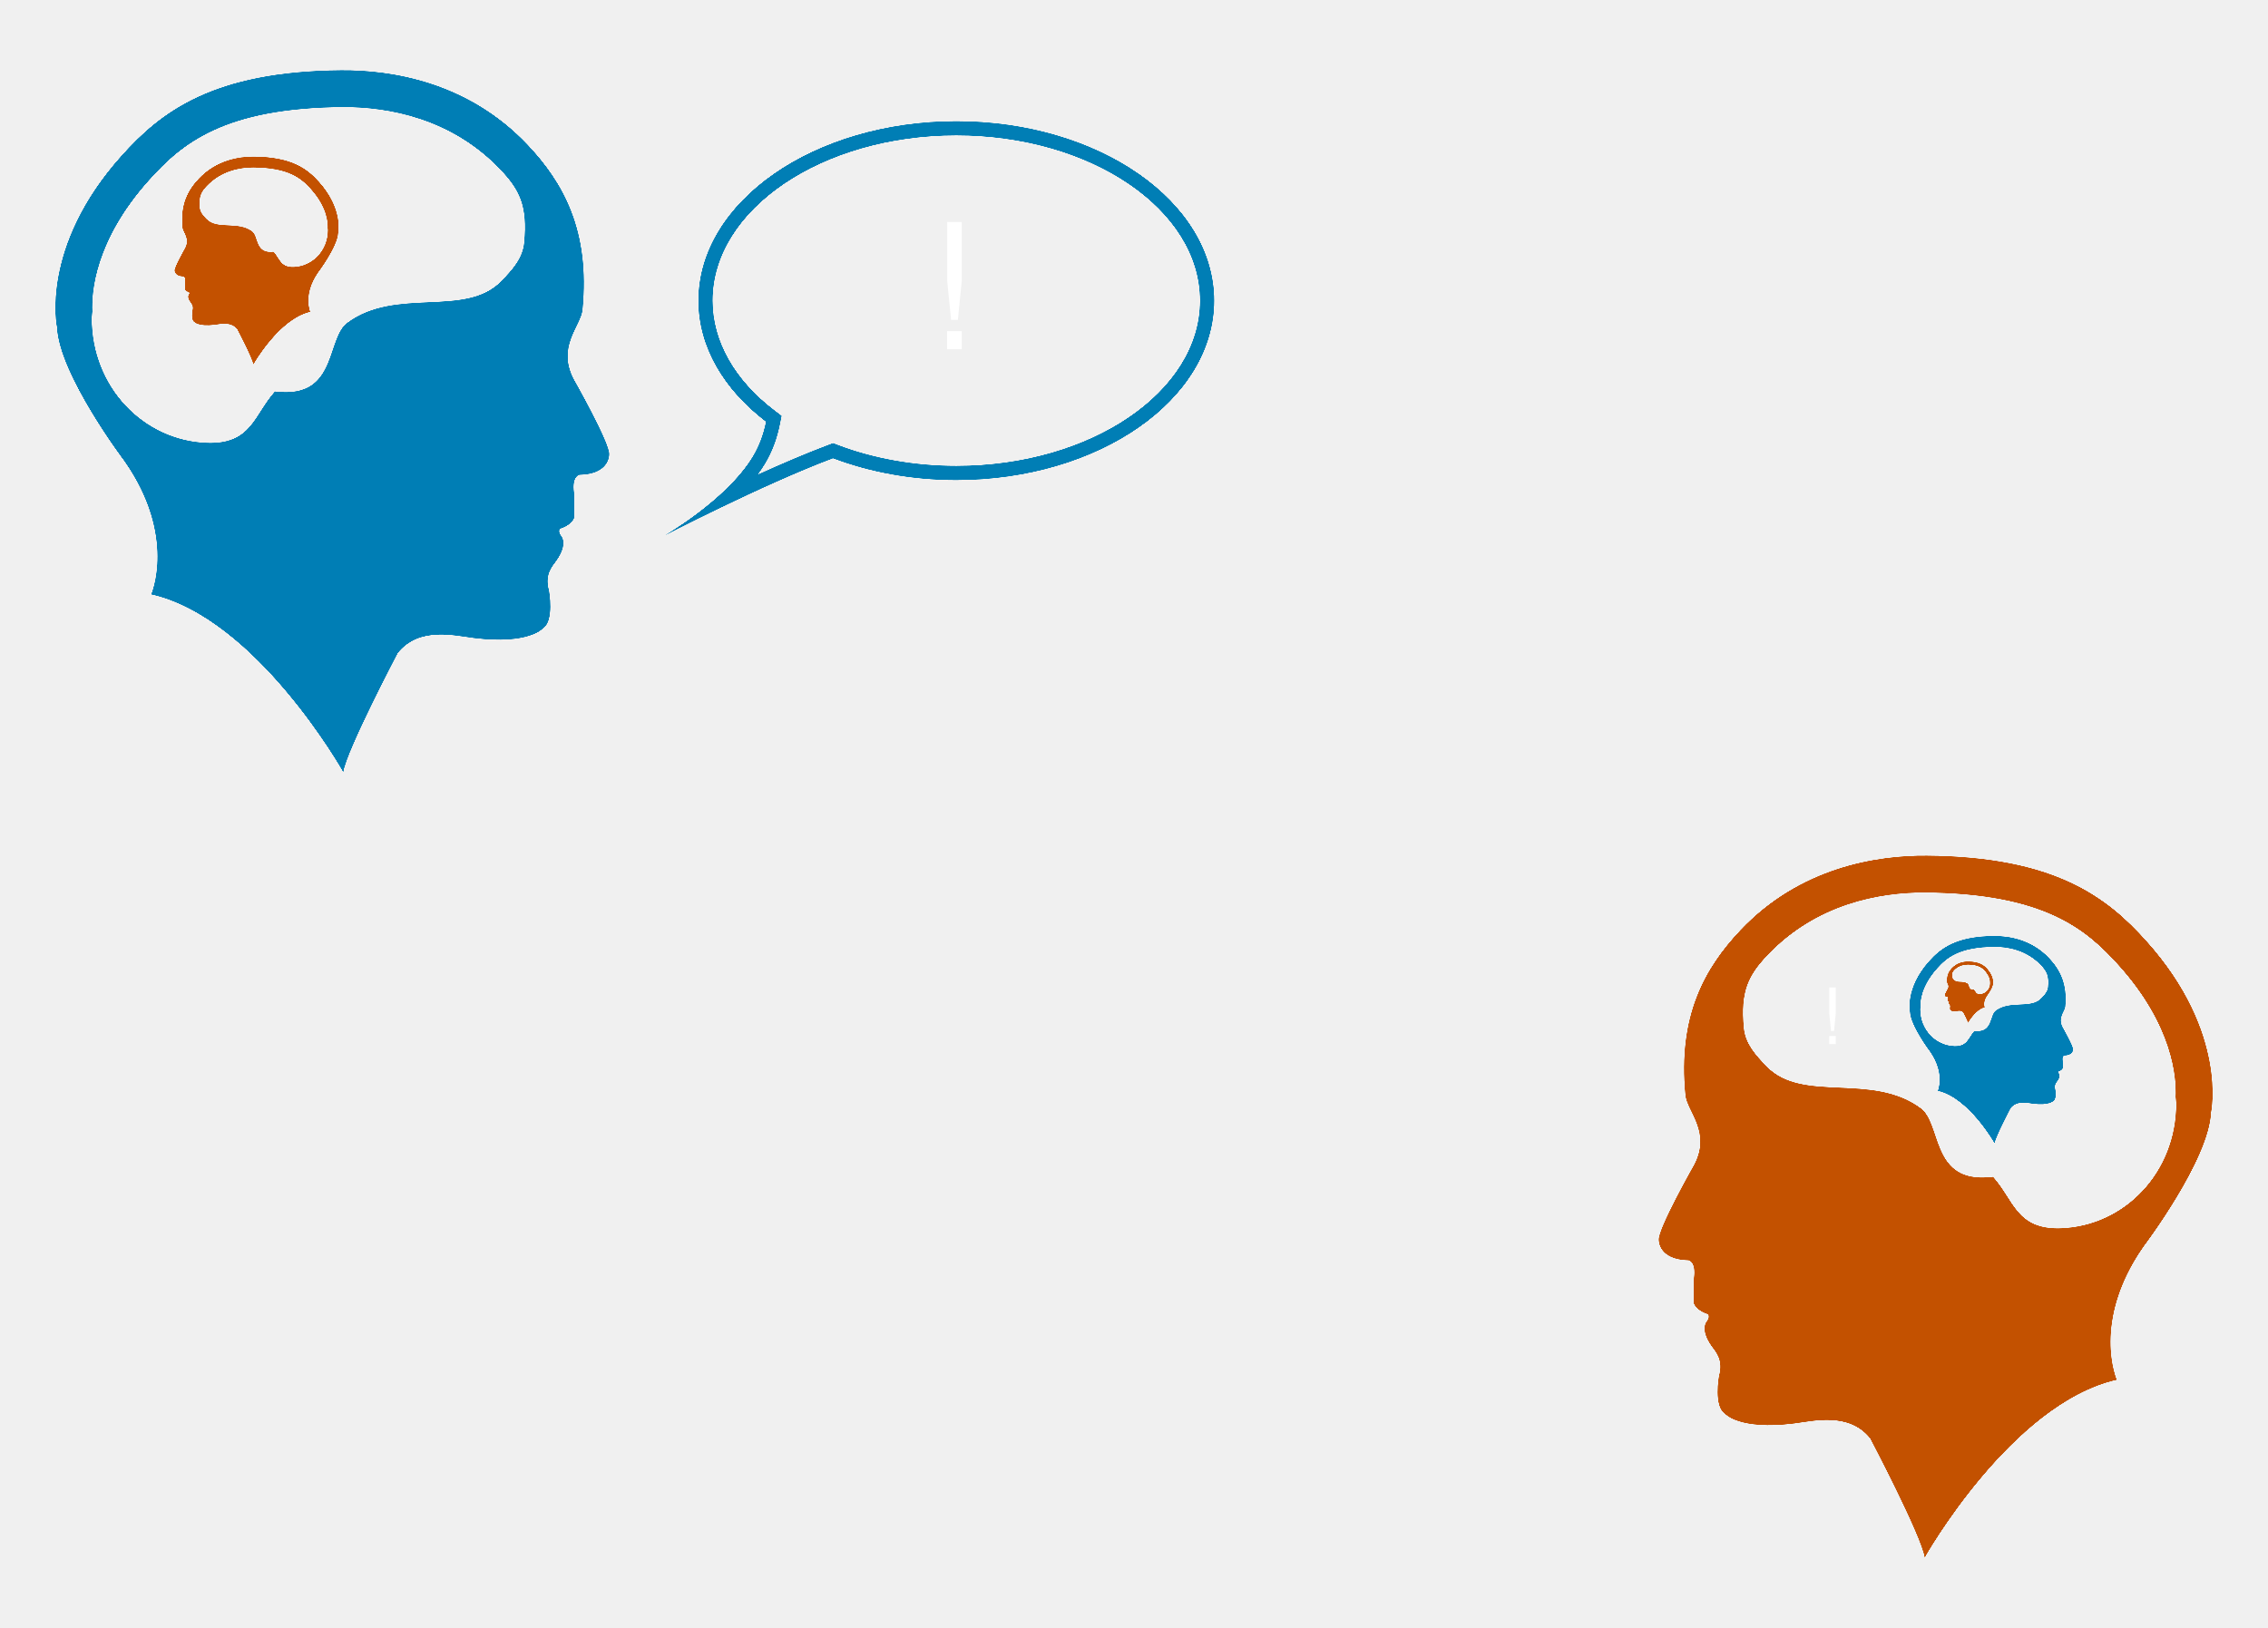
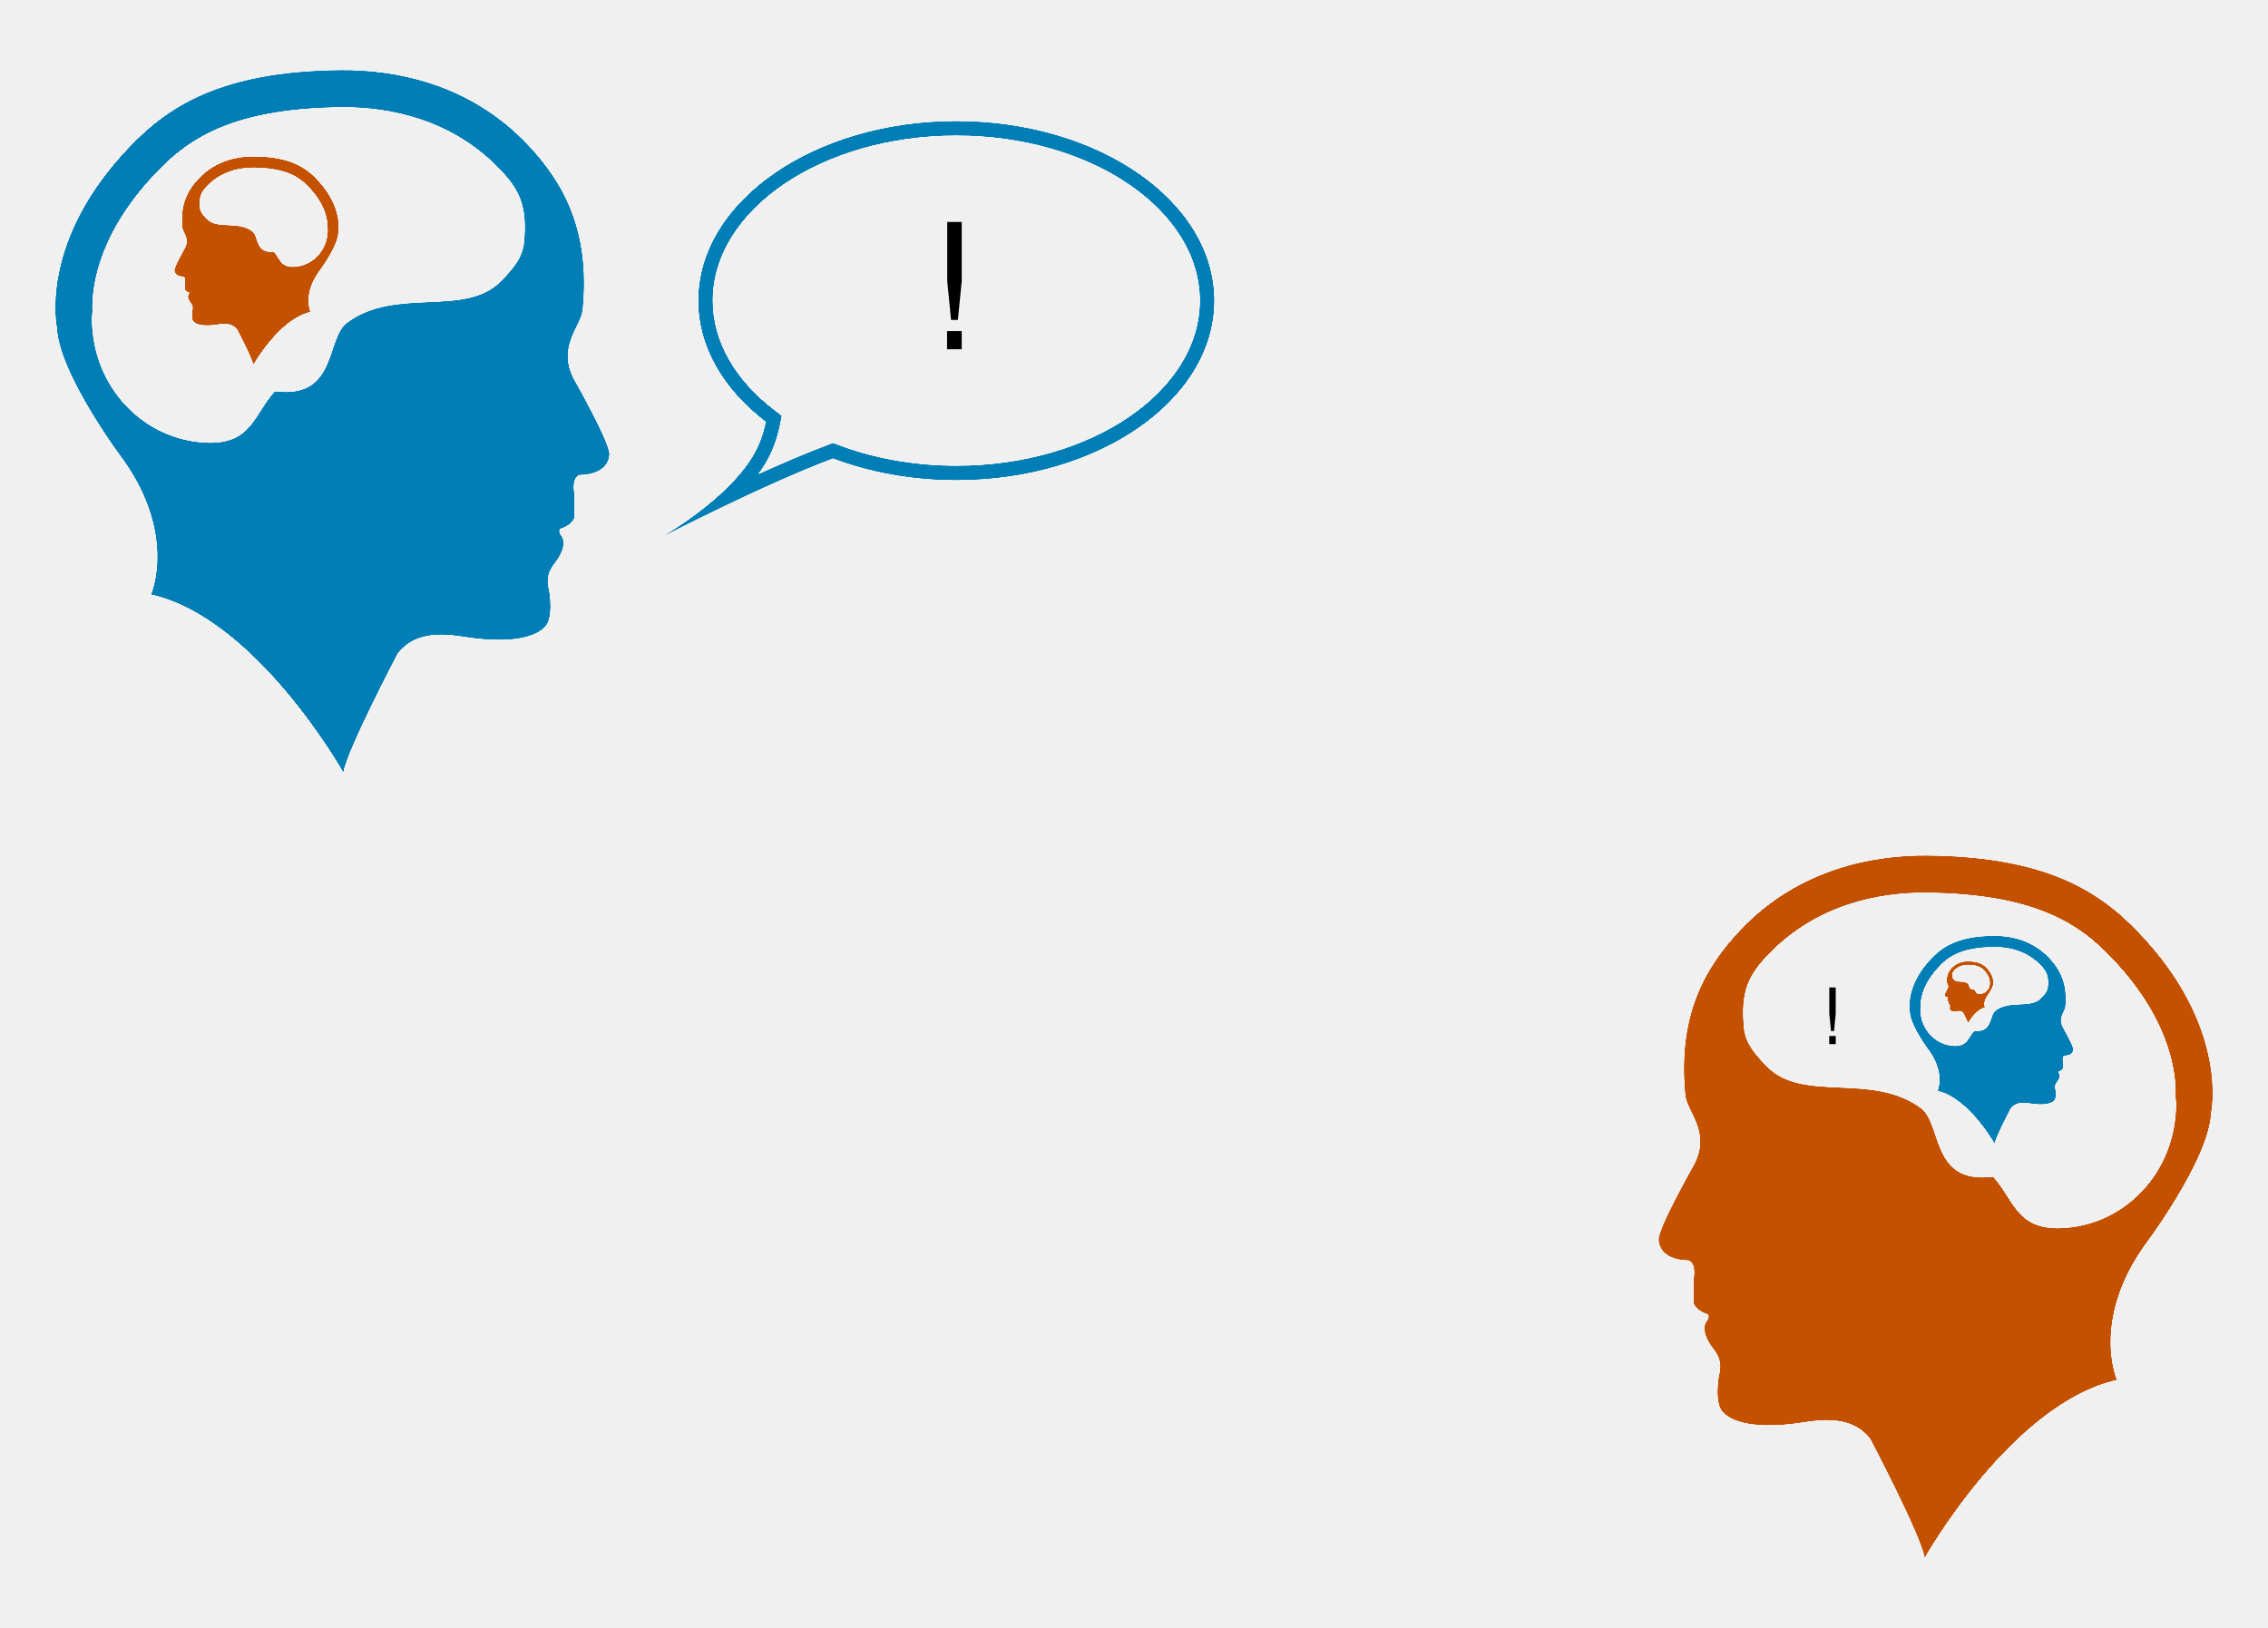
<svg xmlns="http://www.w3.org/2000/svg" width="654.469pt" height="469.861pt" viewBox="0 0 654.469 469.861" version="1.1" id="svg2">
  <defs id="defs4">
    <g id="g6">
      <symbol overflow="visible" id="glyph0-0" style="overflow:visible">
        <path style="stroke:none" d="" id="path9" />
      </symbol>
      <symbol overflow="visible" id="glyph0-1" style="overflow:visible">
        <path style="stroke:none" d="m 10.922,-10.688 c 0,-0.109 -0.094,-0.219 -0.219,-0.219 -0.203,0 -1.156,0.891 -1.641,1.766 -0.438,-1.125 -1.203,-1.781 -2.266,-1.781 -2.812,0 -5.828,3.609 -5.828,7.281 0,2.453 1.438,3.891 3.125,3.891 1.312,0 2.406,-1 2.922,-1.562 L 7.031,-1.281 6.094,2.422 5.875,3.328 C 5.656,4.062 5.281,4.062 4.109,4.094 c -0.266,0 -0.516,0 -0.516,0.469 0,0.172 0.141,0.25 0.328,0.25 0.344,0 0.781,-0.047 1.141,-0.047 l 2.516,0 c 0.375,0 0.797,0.047 1.172,0.047 0.141,0 0.438,0 0.438,-0.469 0,-0.25 -0.188,-0.25 -0.562,-0.25 -1.172,0 -1.234,-0.172 -1.234,-0.375 0,-0.125 0.016,-0.156 0.094,-0.469 z M 7.438,-2.953 C 7.312,-2.531 7.312,-2.484 6.969,-2 c -0.547,0.688 -1.641,1.75 -2.812,1.75 -1.016,0 -1.578,-0.922 -1.578,-2.375 0,-1.359 0.766,-4.141 1.234,-5.188 0.844,-1.734 2.016,-2.625 2.984,-2.625 1.625,0 1.953,2.031 1.953,2.234 0,0.031 -0.078,0.344 -0.094,0.391 z m 0,0" id="path12" />
      </symbol>
      <symbol overflow="visible" id="glyph0-2" style="overflow:visible">
        <path style="stroke:none" d="m 4.828,0.094 c 0,-1.438 -0.469,-2.5 -1.484,-2.5 -0.797,0 -1.188,0.641 -1.188,1.188 C 2.156,-0.672 2.531,0 3.375,0 3.688,0 3.969,-0.094 4.188,-0.328 4.234,-0.375 4.266,-0.375 4.281,-0.375 c 0.062,0 0.062,0.344 0.062,0.469 0,0.828 -0.156,2.438 -1.594,4.047 C 2.484,4.438 2.484,4.484 2.484,4.531 c 0,0.125 0.125,0.25 0.234,0.25 0.203,0 2.109,-1.828 2.109,-4.688 z m 0,0" id="path15" />
      </symbol>
      <symbol overflow="visible" id="glyph0-3" style="overflow:visible">
        <path style="stroke:none" d="M 8.375,-3.141 C 8.281,-2.75 8.234,-2.656 7.906,-2.281 6.891,-0.969 5.844,-0.5 5.078,-0.5 4.266,-0.5 3.5,-1.141 3.5,-2.844 3.5,-4.156 4.234,-6.938 4.781,-8.047 5.5,-9.438 6.609,-10.438 7.656,-10.438 c 1.641,0 1.953,2.031 1.953,2.188 l -0.062,0.344 z m 1.531,-6.156 c -0.312,-0.719 -1.016,-1.625 -2.25,-1.625 -2.703,0 -5.766,3.391 -5.766,7.078 C 1.891,-1.266 3.438,0 5.031,0 6.344,0 7.516,-1.047 7.953,-1.531 L 7.406,0.688 C 7.062,2.062 6.906,2.672 6.016,3.547 5,4.562 4.062,4.562 3.516,4.562 2.781,4.562 2.156,4.516 1.531,4.312 c 0.797,-0.219 1,-0.922 1,-1.188 0,-0.406 -0.297,-0.797 -0.844,-0.797 -0.594,0 -1.234,0.5 -1.234,1.312 C 0.453,4.656 1.469,5.062 3.562,5.062 6.766,5.062 8.422,3 8.75,1.656 L 11.5,-9.438 c 0.078,-0.297 0.078,-0.344 0.078,-0.406 0,-0.344 -0.281,-0.609 -0.656,-0.609 -0.594,0 -0.938,0.484 -1.016,1.156 z m 0,0" id="path18" />
      </symbol>
      <symbol overflow="visible" id="glyph1-0" style="overflow:visible">
        <path style="stroke:none" d="" id="path21" />
      </symbol>
      <symbol overflow="visible" id="glyph1-1" style="overflow:visible">
        <path style="stroke:none" d="M 3.516,-2.297 C 2.781,-1.078 2.094,-0.656 1.094,-0.594 0.875,-0.578 0.703,-0.578 0.703,-0.203 0.703,-0.078 0.812,0 0.953,0 1.328,0 2.25,-0.047 2.625,-0.047 3.219,-0.047 3.891,0 4.469,0 c 0.109,0 0.359,0 0.359,-0.391 0,-0.188 -0.156,-0.203 -0.281,-0.203 -0.484,-0.047 -0.875,-0.219 -0.875,-0.703 0,-0.297 0.125,-0.516 0.391,-0.969 L 5.641,-4.875 l 5.266,0 c 0.016,0.188 0.016,0.344 0.047,0.531 0.062,0.547 0.297,2.688 0.297,3.078 0,0.625 -1.047,0.672 -1.375,0.672 -0.234,0 -0.453,0 -0.453,0.359 C 9.422,0 9.609,0 9.734,0 10.078,0 10.5,-0.047 10.844,-0.047 l 1.172,0 C 13.281,-0.047 14.188,0 14.219,0 c 0.141,0 0.359,0 0.359,-0.391 0,-0.203 -0.188,-0.203 -0.484,-0.203 -1.141,0 -1.156,-0.188 -1.219,-0.812 L 11.609,-14.297 C 11.562,-14.703 11.484,-14.75 11.25,-14.75 c -0.203,0 -0.328,0.047 -0.516,0.359 z m 2.469,-3.172 4.156,-6.953 0.703,6.953 z m 0,0" id="path24" />
      </symbol>
      <symbol overflow="visible" id="glyph1-2" style="overflow:visible">
        <path style="stroke:none" d="m 7.562,-12.703 c 0.188,-0.766 0.266,-0.812 1.078,-0.812 l 2.672,0 c 2.344,0 2.344,1.984 2.344,2.172 0,1.672 -1.672,3.797 -4.406,3.797 l -2.969,0 z M 11.047,-7.375 c 2.25,-0.406 4.297,-1.984 4.297,-3.875 0,-1.625 -1.422,-2.859 -3.75,-2.859 l -6.641,0 c -0.391,0 -0.578,0 -0.578,0.391 0,0.203 0.188,0.203 0.5,0.203 1.266,0 1.266,0.172 1.266,0.406 0,0.031 0,0.156 -0.094,0.469 L 3.266,-1.531 c -0.188,0.719 -0.234,0.938 -1.672,0.938 -0.391,0 -0.609,0 -0.609,0.359 C 0.984,0 1.109,0 1.531,0 l 7.078,0 c 3.172,0 5.609,-2.391 5.609,-4.484 0,-1.688 -1.5,-2.719 -3.172,-2.891 z M 8.125,-0.594 l -2.797,0 c -0.281,0 -0.328,0 -0.453,-0.031 -0.234,-0.016 -0.25,-0.062 -0.25,-0.219 0,-0.141 0.047,-0.266 0.078,-0.453 L 6.156,-7.125 l 3.875,0 c 2.438,0 2.438,2.266 2.438,2.438 0,1.984 -1.797,4.094 -4.344,4.094 z m 0,0" id="path27" />
      </symbol>
      <symbol overflow="visible" id="glyph2-0" style="overflow:visible">
        <path style="stroke:none" d="" id="path30" />
      </symbol>
      <symbol overflow="visible" id="glyph2-1" style="overflow:visible">
        <path style="stroke:none" d="m 9.109,7.266 c 0,-0.031 0,-0.094 -0.094,-0.188 C 7.641,5.688 3.984,1.875 3.984,-7.406 c 0,-9.281 3.609,-13.062 5.062,-14.547 0,-0.031 0.062,-0.094 0.062,-0.188 0,-0.078 -0.094,-0.141 -0.219,-0.141 -0.328,0 -2.844,2.203 -4.312,5.469 -1.484,3.312 -1.906,6.516 -1.906,9.375 0,2.141 0.219,5.766 2,9.609 1.422,3.094 3.859,5.266 4.219,5.266 0.156,0 0.219,-0.062 0.219,-0.172 z m 0,0" id="path33" />
      </symbol>
      <symbol overflow="visible" id="glyph2-2" style="overflow:visible">
        <path style="stroke:none" d="m 7.828,-7.406 c 0,-2.141 -0.219,-5.766 -2,-9.609 -1.422,-3.094 -3.859,-5.266 -4.219,-5.266 -0.094,0 -0.219,0.031 -0.219,0.172 0,0.062 0.031,0.094 0.062,0.156 1.438,1.484 5.062,5.266 5.062,14.516 0,9.281 -3.594,13.062 -5.062,14.547 -0.031,0.062 -0.062,0.094 -0.062,0.156 0,0.141 0.125,0.172 0.219,0.172 0.328,0 2.859,-2.203 4.312,-5.469 1.484,-3.312 1.906,-6.516 1.906,-9.375 z m 0,0" id="path36" />
      </symbol>
      <symbol overflow="visible" id="glyph2-3" style="overflow:visible">
        <path style="stroke:none" d="m 19.125,-9.547 c 0.453,0 0.891,0 0.891,-0.516 0,-0.531 -0.5,-0.531 -1,-0.531 l -16.641,0 c -0.5,0 -1,0 -1,0.531 0,0.516 0.438,0.516 0.891,0.516 z M 19.016,-4.25 c 0.5,0 1,0 1,-0.547 0,-0.5 -0.438,-0.5 -0.891,-0.5 l -16.859,0 c -0.453,0 -0.891,0 -0.891,0.5 0,0.547 0.5,0.547 1,0.547 z m 0,0" id="path39" />
      </symbol>
      <symbol overflow="visible" id="glyph3-0" style="overflow:visible">
        <path style="stroke:none" d="" id="path42" />
      </symbol>
      <symbol overflow="visible" id="glyph3-1" style="overflow:visible">
        <path style="stroke:none" d="m 10.5,-13.156 0,1.281 c 1.844,0 2.047,0 2.047,1.172 l 0,5.828 c 0,2.25 -1.328,4.078 -3.656,4.078 -2.234,0 -2.344,-0.75 -2.344,-2.391 l 0,-10.203 -5.297,0.234 0,1.281 c 1.844,0 2.047,0 2.047,1.172 l 0,7.047 c 0,2.969 2,3.828 5.188,3.828 0.703,0 2.906,0 4.188,-2.406 l 0.031,0 0,2.406 L 17.844,0 l 0,-1.281 c -1.844,0 -2.047,0 -2.047,-1.156 l 0,-10.953 z m 0,0" id="path45" />
      </symbol>
      <symbol overflow="visible" id="glyph3-2" style="overflow:visible">
        <path style="stroke:none" d="m 14.719,-11.281 c 0.188,-0.406 0.312,-0.656 2.203,-0.656 l 0,-1.266 c -1,0.047 -1.125,0.047 -2.344,0.047 -0.797,0 -0.859,0 -2.562,-0.047 l 0,1.266 c 0.031,0 1.438,0 1.438,0.391 0,0.094 -0.094,0.266 -0.125,0.359 l -3.484,7.5 -3.797,-8.25 1.625,0 0,-1.266 c -0.703,0.047 -2.734,0.047 -3.562,0.047 -0.859,0 -2.625,0 -3.391,-0.047 l 0,1.266 1.906,0 L 8.125,0 C 7.969,0.359 7.562,1.219 7.406,1.578 6.781,2.922 5.828,4.969 3.75,4.969 c -0.125,0 -0.484,0 -0.812,-0.172 C 3,4.766 3.891,4.406 3.891,3.266 c 0,-0.969 -0.703,-1.594 -1.594,-1.594 -0.922,0 -1.641,0.625 -1.641,1.625 0,1.406 1.312,2.656 3.094,2.656 2.438,0 4.047,-2.203 4.641,-3.516 z m 0,0" id="path48" />
      </symbol>
      <symbol overflow="visible" id="glyph4-0" style="overflow:visible">
        <path style="stroke:none" d="" id="path51" />
      </symbol>
      <symbol overflow="visible" id="glyph4-1" style="overflow:visible">
        <path style="stroke:none" d="m 3.938,-17.688 c 0,-0.453 0,-0.891 -0.5,-0.891 -0.484,0 -0.484,0.438 -0.484,0.891 l 0,22.984 c 0,0.453 0,0.891 0.484,0.891 0.5,0 0.5,-0.438 0.5,-0.891 z m 0,0" id="path54" />
      </symbol>
    </g>
    <clipPath id="clip1">
      <path d="m 264,326 8,0 0,30.105 -8,0 z m 0,0" id="path57" />
    </clipPath>
    <clipPath id="clip2">
      <path d="m 309,326 7,0 0,30.105 -7,0 z m 0,0" id="path60" />
    </clipPath>
    <filter style="color-interpolation-filters:sRGB" id="filter4267">
      <feColorMatrix type="hueRotate" values="180" result="color1" id="feColorMatrix4269" />
      <feColorMatrix values="-1 0 0 0 1 0 -1 0 0 1 0 0 -1 0 1 -0.21 -0.72 -0.07 2 0 " result="color2" id="feColorMatrix4271" />
    </filter>
    <filter style="color-interpolation-filters:sRGB" id="filter4273">
      <feColorMatrix type="hueRotate" values="180" result="color1" id="feColorMatrix4275" />
      <feColorMatrix values="-1 0 0 0 1 0 -1 0 0 1 0 0 -1 0 1 -0.21 -0.72 -0.07 2 0 " result="color2" id="feColorMatrix4277" />
    </filter>
    <filter style="color-interpolation-filters:sRGB" id="filter4279">
      <feColorMatrix type="hueRotate" values="180" result="color1" id="feColorMatrix4281" />
      <feColorMatrix values="-1 0 0 0 1 0 -1 0 0 1 0 0 -1 0 1 -0.21 -0.72 -0.07 2 0 " result="color2" id="feColorMatrix4283" />
    </filter>
    <filter style="color-interpolation-filters:sRGB" id="filter4285">
      <feColorMatrix type="hueRotate" values="180" result="color1" id="feColorMatrix4287" />
      <feColorMatrix values="-1 0 0 0 1 0 -1 0 0 1 0 0 -1 0 1 -0.21 -0.72 -0.07 2 0 " result="color2" id="feColorMatrix4289" />
    </filter>
    <filter style="color-interpolation-filters:sRGB" id="filter4291">
      <feColorMatrix type="hueRotate" values="180" result="color1" id="feColorMatrix4293" />
      <feColorMatrix values="-1 0 0 0 1 0 -1 0 0 1 0 0 -1 0 1 -0.21 -0.72 -0.07 2 0 " result="color2" id="feColorMatrix4295" />
    </filter>
    <filter style="color-interpolation-filters:sRGB" id="filter4297">
      <feColorMatrix type="hueRotate" values="180" result="color1" id="feColorMatrix4299" />
      <feColorMatrix values="-1 0 0 0 1 0 -1 0 0 1 0 0 -1 0 1 -0.21 -0.72 -0.07 2 0 " result="color2" id="feColorMatrix4301" />
    </filter>
    <filter style="color-interpolation-filters:sRGB" id="filter4303">
      <feColorMatrix type="hueRotate" values="180" result="color1" id="feColorMatrix4305" />
      <feColorMatrix values="-1 0 0 0 1 0 -1 0 0 1 0 0 -1 0 1 -0.21 -0.72 -0.07 2 0 " result="color2" id="feColorMatrix4307" />
    </filter>
    <filter style="color-interpolation-filters:sRGB" id="filter4309">
      <feColorMatrix type="hueRotate" values="180" result="color1" id="feColorMatrix4311" />
      <feColorMatrix values="-1 0 0 0 1 0 -1 0 0 1 0 0 -1 0 1 -0.21 -0.72 -0.07 2 0 " result="color2" id="feColorMatrix4313" />
    </filter>
    <filter style="color-interpolation-filters:sRGB" id="filter4315">
      <feColorMatrix type="hueRotate" values="180" result="color1" id="feColorMatrix4317" />
      <feColorMatrix values="-1 0 0 0 1 0 -1 0 0 1 0 0 -1 0 1 -0.21 -0.72 -0.07 2 0 " result="color2" id="feColorMatrix4319" />
    </filter>
    <filter style="color-interpolation-filters:sRGB" id="filter4321">
      <feColorMatrix type="hueRotate" values="180" result="color1" id="feColorMatrix4323" />
      <feColorMatrix values="-1 0 0 0 1 0 -1 0 0 1 0 0 -1 0 1 -0.21 -0.72 -0.07 2 0 " result="color2" id="feColorMatrix4325" />
    </filter>
    <filter style="color-interpolation-filters:sRGB" id="filter4315-4">
      <feColorMatrix type="hueRotate" values="180" result="color1" id="feColorMatrix4317-9" />
      <feColorMatrix values="-1 0 0 0 1 0 -1 0 0 1 0 0 -1 0 1 -0.21 -0.72 -0.07 2 0 " result="color2" id="feColorMatrix4319-0" />
    </filter>
    <filter style="color-interpolation-filters:sRGB" id="filter4315-7">
      <feColorMatrix type="hueRotate" values="180" result="color1" id="feColorMatrix4317-95" />
      <feColorMatrix values="-1 0 0 0 1 0 -1 0 0 1 0 0 -1 0 1 -0.21 -0.72 -0.07 2 0 " result="color2" id="feColorMatrix4319-8" />
    </filter>
    <filter style="color-interpolation-filters:sRGB" id="filter4309-6">
      <feColorMatrix type="hueRotate" values="180" result="color1" id="feColorMatrix4311-3" />
      <feColorMatrix values="-1 0 0 0 1 0 -1 0 0 1 0 0 -1 0 1 -0.21 -0.72 -0.07 2 0 " result="color2" id="feColorMatrix4313-5" />
    </filter>
    <filter style="color-interpolation-filters:sRGB" id="filter4315-7-8">
      <feColorMatrix type="hueRotate" values="180" result="color1" id="feColorMatrix4317-95-8" />
      <feColorMatrix values="-1 0 0 0 1 0 -1 0 0 1 0 0 -1 0 1 -0.21 -0.72 -0.07 2 0 " result="color2" id="feColorMatrix4319-8-7" />
    </filter>
  </defs>
  <g transform="matrix(1.859646,0,0,1.859646,191.0228,34.96581)" id="g3" style="fill:#0fc8ff;fill-opacity:1;filter:url(#filter4303)">
    <path d="m 45.673,0 c 22.108,0 40.03,12.475 40.03,27.862 0,15.387 -17.922,27.862 -40.03,27.862 -6.931,0 -13.449,-1.227 -19.134,-3.384 C 15.319,56.564 0,64.542 0,64.542 c 0,0 9.989,-5.655 14.107,-12.521 1.052,-1.755 1.668,-3.595 2.021,-5.362 C 9.618,41.704 5.643,35.106 5.643,27.862 5.643,12.475 23.565,0 45.673,0 m 0,2.22 c -20.849,0 -37.811,11.503 -37.811,25.643 0,6.266 3.413,12.314 9.61,17.03 l 1.104,0.841 -0.271,1.36 c -0.445,2.23 -1.217,4.272 -2.294,6.069 -0.341,0.567 -0.717,1.127 -1.12,1.674 3.625,-1.646 7.421,-3.276 10.866,-4.573 l 0.785,-0.296 0.785,0.298 c 5.584,2.119 11.928,3.239 18.346,3.239 20.849,0 37.811,-11.503 37.811,-25.643 C 83.484,13.722 66.522,2.22 45.673,2.22 l 0,0 z" id="path5" style="fill:#0fc8ff;fill-opacity:1" />
  </g>
  <g transform="matrix(-1.12,0,0,1.12,197.2152,20.26307)" id="anne" style="fill:#0fc8ff;fill-opacity:1;filter:url(#filter4309)">
    <g id="g5" style="fill:#0fc8ff;fill-opacity:1">
      <path d="M 144.797,22.048 C 134.671,10.744 121.269,0.246 88.175,0.002 75.245,-0.099 55.509,2.955 40.153,19.198 30.861,29.014 24.001,41.396 25.968,61.655 c 0.423,4.396 6.695,9.478 2.281,17.973 0,0 -9.466,16.66 -9.14,19.437 0,0 -0.17,5.072 7.675,5.23 0,0 1.958,0.249 1.397,4.573 l -0.088,6.296 c 0,0 0.243,1.888 3.678,3.021 0,0 0.648,0.645 -0.323,1.887 0,0 -1.815,2.016 1.297,6.369 1.154,1.596 3.017,3.6 1.875,7.673 0,0 -1.464,7.929 1.635,9.804 0,0 3.529,4.189 17.726,2.441 4.957,-0.608 14.136,-3.008 19.604,3.849 0,0 13.064,24.825 14.054,30.708 0,0 22.311,-39.689 49.505,-45.821 0,0 -6.619,-14.949 6.868,-34.312 0,0 16.897,-22.295 17.403,-34.556 0.006,-0.008 4.469,-20.653 -16.618,-44.179 z m -22.085,73.99 c -11.49,0.383 -12.068,-7.283 -17.458,-13.25 -0.791,0.055 -1.553,0.131 -2.362,0.155 C 89.405,83.33 91.886,69.007 86.631,65.104 74.029,55.739 56.264,63.874 46.99,54.402 43.997,51.348 41.437,48.441 41.044,44.489 40.094,34.911 42.314,30.758 47.06,25.74 59.745,12.333 76.079,9.517 87.566,9.517 c 30.908,0.225 41.687,9.454 50.145,18.879 13.926,15.552 14.79,28.951 14.577,33.783 0.024,0.587 0.146,1.142 0.146,1.742 0.006,17.725 -13.311,31.556 -29.722,32.117 z" id="path7" style="fill:#0fc8ff;fill-opacity:1" />
    </g>
  </g>
  <g transform="matrix(1.12,0,0,1.12,457.2533,246.9729)" id="bob" style="fill:#ff8d21;fill-opacity:1;filter:url(#filter4315)">
    <g id="g5-1" style="fill:#ff8d21;fill-opacity:1">
      <path d="M 144.797,22.048 C 134.671,10.744 121.269,0.246 88.175,0.002 75.245,-0.099 55.509,2.955 40.153,19.198 30.861,29.014 24.001,41.396 25.968,61.655 c 0.423,4.396 6.695,9.478 2.281,17.973 0,0 -9.466,16.66 -9.14,19.437 0,0 -0.17,5.072 7.675,5.23 0,0 1.958,0.249 1.397,4.573 l -0.088,6.296 c 0,0 0.243,1.888 3.678,3.021 0,0 0.648,0.645 -0.323,1.887 0,0 -1.815,2.016 1.297,6.369 1.154,1.596 3.017,3.6 1.875,7.673 0,0 -1.464,7.929 1.635,9.804 0,0 3.529,4.189 17.726,2.441 4.957,-0.608 14.136,-3.008 19.604,3.849 0,0 13.064,24.825 14.054,30.708 0,0 22.311,-39.689 49.505,-45.821 0,0 -6.619,-14.949 6.868,-34.312 0,0 16.897,-22.295 17.403,-34.556 0.006,-0.008 4.469,-20.653 -16.618,-44.179 z m -22.085,73.99 c -11.49,0.383 -12.068,-7.283 -17.458,-13.25 -0.791,0.055 -1.553,0.131 -2.362,0.155 C 89.405,83.33 91.886,69.007 86.631,65.104 74.029,55.739 56.264,63.874 46.99,54.402 43.997,51.348 41.437,48.441 41.044,44.489 40.094,34.911 42.314,30.758 47.06,25.74 59.745,12.333 76.079,9.517 87.566,9.517 c 30.908,0.225 41.687,9.454 50.145,18.879 13.926,15.552 14.79,28.951 14.577,33.783 0.024,0.587 0.146,1.142 0.146,1.742 0.006,17.725 -13.311,31.556 -29.722,32.117 z" id="path7-9" style="fill:#ff8d21;fill-opacity:1" />
    </g>
  </g>
  <g transform="matrix(0.3318299,0,0,0.3318299,44.03103,45.19227)" id="bob-5" style="fill:#ff8d21;fill-opacity:1;filter:url(#filter4315-7)">
    <g id="g5-1-2" style="fill:#ff8d21;fill-opacity:1">
      <path d="M 144.797,22.048 C 134.671,10.744 121.269,0.246 88.175,0.002 75.245,-0.099 55.509,2.955 40.153,19.198 30.861,29.014 24.001,41.396 25.968,61.655 c 0.423,4.396 6.695,9.478 2.281,17.973 0,0 -9.466,16.66 -9.14,19.437 0,0 -0.17,5.072 7.675,5.23 0,0 1.958,0.249 1.397,4.573 l -0.088,6.296 c 0,0 0.243,1.888 3.678,3.021 0,0 0.648,0.645 -0.323,1.887 0,0 -1.815,2.016 1.297,6.369 1.154,1.596 3.017,3.6 1.875,7.673 0,0 -1.464,7.929 1.635,9.804 0,0 3.529,4.189 17.726,2.441 4.957,-0.608 14.136,-3.008 19.604,3.849 0,0 13.064,24.825 14.054,30.708 0,0 22.311,-39.689 49.505,-45.821 0,0 -6.619,-14.949 6.868,-34.312 0,0 16.897,-22.295 17.403,-34.556 0.006,-0.008 4.469,-20.653 -16.618,-44.179 z m -22.085,73.99 c -11.49,0.383 -12.068,-7.283 -17.458,-13.25 -0.791,0.055 -1.553,0.131 -2.362,0.155 C 89.405,83.33 91.886,69.007 86.631,65.104 74.029,55.739 56.264,63.874 46.99,54.402 43.997,51.348 41.437,48.441 41.044,44.489 40.094,34.911 42.314,30.758 47.06,25.74 59.745,12.333 76.079,9.517 87.566,9.517 c 30.908,0.225 41.687,9.454 50.145,18.879 13.926,15.552 14.79,28.951 14.577,33.783 0.024,0.587 0.146,1.142 0.146,1.742 0.006,17.725 -13.311,31.556 -29.722,32.117 z" id="path7-9-5" style="fill:#ff8d21;fill-opacity:1" />
    </g>
  </g>
  <g transform="matrix(-0.3309604,0,0,0.3309604,604.5702,270.1564)" id="anne-3" style="fill:#0fc8ff;fill-opacity:1;filter:url(#filter4309-6)">
    <g id="g5-8" style="fill:#0fc8ff;fill-opacity:1">
      <path d="M 144.797,22.048 C 134.671,10.744 121.269,0.246 88.175,0.002 75.245,-0.099 55.509,2.955 40.153,19.198 30.861,29.014 24.001,41.396 25.968,61.655 c 0.423,4.396 6.695,9.478 2.281,17.973 0,0 -9.466,16.66 -9.14,19.437 0,0 -0.17,5.072 7.675,5.23 0,0 1.958,0.249 1.397,4.573 l -0.088,6.296 c 0,0 0.243,1.888 3.678,3.021 0,0 0.648,0.645 -0.323,1.887 0,0 -1.815,2.016 1.297,6.369 1.154,1.596 3.017,3.6 1.875,7.673 0,0 -1.464,7.929 1.635,9.804 0,0 3.529,4.189 17.726,2.441 4.957,-0.608 14.136,-3.008 19.604,3.849 0,0 13.064,24.825 14.054,30.708 0,0 22.311,-39.689 49.505,-45.821 0,0 -6.619,-14.949 6.868,-34.312 0,0 16.897,-22.295 17.403,-34.556 0.006,-0.008 4.469,-20.653 -16.618,-44.179 z m -22.085,73.99 c -11.49,0.383 -12.068,-7.283 -17.458,-13.25 -0.791,0.055 -1.553,0.131 -2.362,0.155 C 89.405,83.33 91.886,69.007 86.631,65.104 74.029,55.739 56.264,63.874 46.99,54.402 43.997,51.348 41.437,48.441 41.044,44.489 40.094,34.911 42.314,30.758 47.06,25.74 59.745,12.333 76.079,9.517 87.566,9.517 c 30.908,0.225 41.687,9.454 50.145,18.879 13.926,15.552 14.79,28.951 14.577,33.783 0.024,0.587 0.146,1.142 0.146,1.742 0.006,17.725 -13.311,31.556 -29.722,32.117 z" id="path7-8" style="fill:#0fc8ff;fill-opacity:1" />
    </g>
  </g>
  <g transform="matrix(0.09805584,0,0,0.09805584,559.3043,277.523)" id="bob-5-2" style="fill:#ff8d21;fill-opacity:1;filter:url(#filter4315-7-8)">
    <g id="g5-1-2-7" style="fill:#ff8d21;fill-opacity:1">
      <path d="M 144.797,22.048 C 134.671,10.744 121.269,0.246 88.175,0.002 75.245,-0.099 55.509,2.955 40.153,19.198 30.861,29.014 24.001,41.396 25.968,61.655 c 0.423,4.396 6.695,9.478 2.281,17.973 0,0 -9.466,16.66 -9.14,19.437 0,0 -0.17,5.072 7.675,5.23 0,0 1.958,0.249 1.397,4.573 l -0.088,6.296 c 0,0 0.243,1.888 3.678,3.021 0,0 0.648,0.645 -0.323,1.887 0,0 -1.815,2.016 1.297,6.369 1.154,1.596 3.017,3.6 1.875,7.673 0,0 -1.464,7.929 1.635,9.804 0,0 3.529,4.189 17.726,2.441 4.957,-0.608 14.136,-3.008 19.604,3.849 0,0 13.064,24.825 14.054,30.708 0,0 22.311,-39.689 49.505,-45.821 0,0 -6.619,-14.949 6.868,-34.312 0,0 16.897,-22.295 17.403,-34.556 0.006,-0.008 4.469,-20.653 -16.618,-44.179 z m -22.085,73.99 c -11.49,0.383 -12.068,-7.283 -17.458,-13.25 -0.791,0.055 -1.553,0.131 -2.362,0.155 C 89.405,83.33 91.886,69.007 86.631,65.104 74.029,55.739 56.264,63.874 46.99,54.402 43.997,51.348 41.437,48.441 41.044,44.489 40.094,34.911 42.314,30.758 47.06,25.74 59.745,12.333 76.079,9.517 87.566,9.517 c 30.908,0.225 41.687,9.454 50.145,18.879 13.926,15.552 14.79,28.951 14.577,33.783 0.024,0.587 0.146,1.142 0.146,1.742 0.006,17.725 -13.311,31.556 -29.722,32.117 z" id="path7-9-5-6" style="fill:#ff8d21;fill-opacity:1" />
    </g>
  </g>
-   <text xml:space="preserve" style="font-style:normal;font-variant:normal;font-weight:normal;font-stretch:normal;font-size:50.4px;line-height:125%;font-family:Helvetica;-inkscape-font-specification:'Helvetica, Normal';text-align:start;letter-spacing:0px;word-spacing:0px;writing-mode:lr-tb;text-anchor:start;fill:#ffffff;fill-opacity:1;stroke:none;stroke-width:1px;stroke-linecap:butt;stroke-linejoin:miter;stroke-opacity:1" x="267.038" y="100.814" id="text4482">
+   <text xml:space="preserve" style="font-style:normal;font-variant:normal;font-weight:normal;font-stretch:normal;font-size:50.4px;line-height:125%;font-family:Helvetica;-inkscape-font-specification:'Helvetica, Normal';text-align:start;letter-spacing:0px;word-spacing:0px;writing-mode:lr-tb;text-anchor:start;fill:black;fill-opacity:1;stroke:none;stroke-width:1px;stroke-linecap:butt;stroke-linejoin:miter;stroke-opacity:1" x="267.038" y="100.814" id="text4482">
    <tspan id="tspan4484" x="267.038" y="100.814">!</tspan>
  </text>
-   <text xml:space="preserve" style="font-style:normal;font-variant:normal;font-weight:normal;font-stretch:normal;font-size:22.4px;line-height:125%;font-family:Helvetica;-inkscape-font-specification:'Helvetica, Normal';text-align:start;letter-spacing:0px;word-spacing:0px;writing-mode:lr-tb;text-anchor:start;fill:#ffffff;fill-opacity:1;stroke:none;stroke-width:1px;stroke-linecap:butt;stroke-linejoin:miter;stroke-opacity:1" x="525.073" y="301.364" id="text4482-7">
+   <text xml:space="preserve" style="font-style:normal;font-variant:normal;font-weight:normal;font-stretch:normal;font-size:22.4px;line-height:125%;font-family:Helvetica;-inkscape-font-specification:'Helvetica, Normal';text-align:start;letter-spacing:0px;word-spacing:0px;writing-mode:lr-tb;text-anchor:start;fill:black;fill-opacity:1;stroke:none;stroke-width:1px;stroke-linecap:butt;stroke-linejoin:miter;stroke-opacity:1" x="525.073" y="301.364" id="text4482-7">
    <tspan id="tspan4484-3" x="525.073" y="301.364">!</tspan>
  </text>
</svg>
